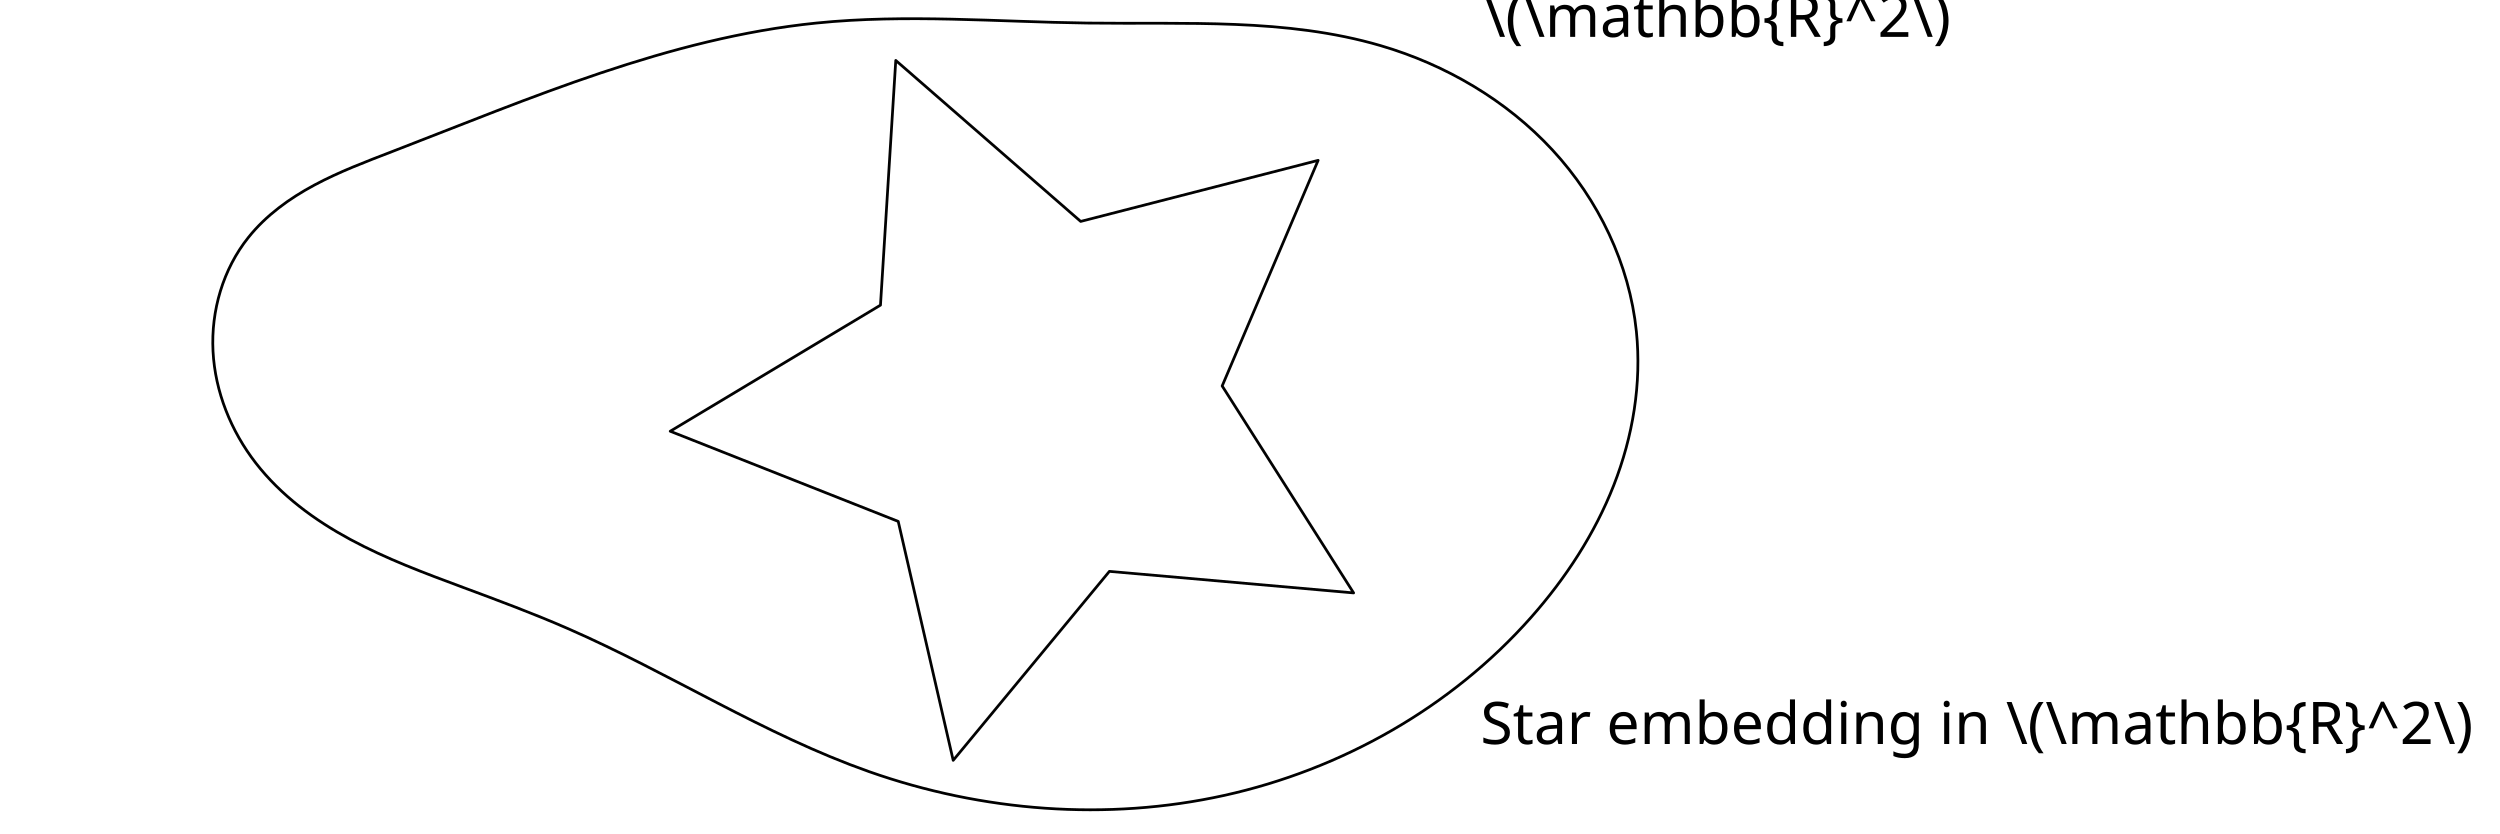
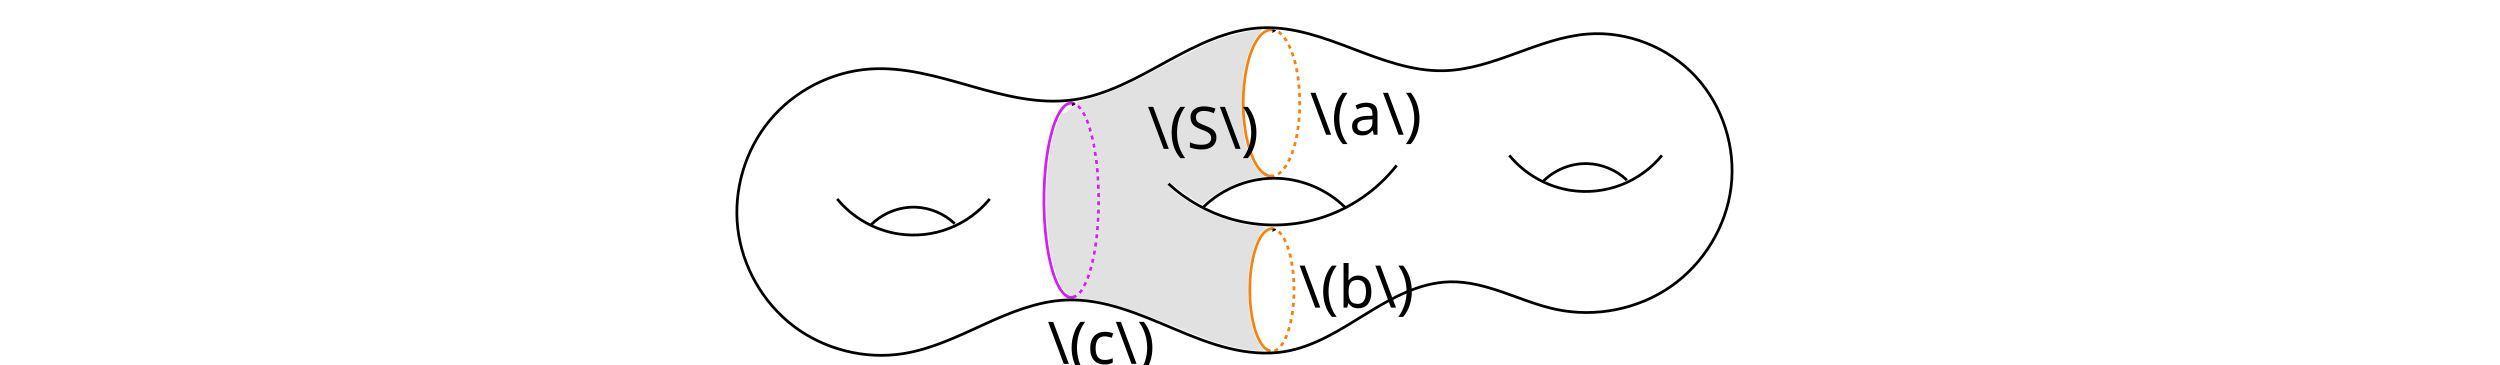
- <svg xmlns="http://www.w3.org/2000/svg" width="240mm" height="80mm" viewBox="0 0 240 80" version="1.1" id="svg8">
+ <svg xmlns="http://www.w3.org/2000/svg" width="240mm" height="35mm" viewBox="0 0 240 35" version="1.1" id="svg8">
  <defs id="defs2">
-     </defs>
+     <marker id="marker-arrow-1.0" orient="auto-start-reverse" refY="0" refX="0" markerHeight="3" markerWidth="2">
+       <g transform="scale(1.393333)" id="g1270">
+         <path d="M -1.554,2.072 C -1.425,1.295 0,0.13 0.389,0 0,-0.13 -1.425,-1.295 -1.554,-2.072" style="fill:none;stroke:#000000;stroke-linecap:round;stroke-linejoin:round;stroke-miterlimit:10;stroke-dasharray:none;stroke-opacity:1" id="path1268" />
+ 
+ 
+ 
+ 0" /&gt;
+    </g>
+     </marker>
+     <marker id="marker920" orient="auto-start-reverse" refY="0" refX="0" markerHeight="3" markerWidth="2">
+       <g transform="scale(1.393333)" id="g918">
+         <path d="M -1.554,2.072 C -1.425,1.295 0,0.13 0.389,0 0,-0.13 -1.425,-1.295 -1.554,-2.072" style="fill:none;stroke:#000000;stroke-linecap:round;stroke-linejoin:round;stroke-miterlimit:10;stroke-dasharray:none;stroke-opacity:1" id="path916" />
+ 
+ 
+ 
+ 0" /&gt;
+    </g>
+     </marker>
+     <marker id="marker926" orient="auto-start-reverse" refY="0" refX="0" markerHeight="3" markerWidth="2">
+       <g transform="scale(1.393333)" id="g924">
+         <path d="M -1.554,2.072 C -1.425,1.295 0,0.13 0.389,0 0,-0.13 -1.425,-1.295 -1.554,-2.072" style="fill:none;stroke:#000000;stroke-linecap:round;stroke-linejoin:round;stroke-miterlimit:10;stroke-dasharray:none;stroke-opacity:1" id="path922" />
+ 
+ 
+ 
+ 0" /&gt;
+    </g>
+     </marker>
+   </defs>
  <g id="layer1" transform="translate(0,-177)">
-     <path style="fill:none;stroke:#000000;stroke-width:0.265px;stroke-linecap:butt;stroke-linejoin:miter;stroke-opacity:1" d="m 23.843,199.796 c -2.431,3.045 -3.594,7.028 -3.394,10.919 0.2,3.891 1.726,7.671 4.116,10.748 2.401,3.09 5.623,5.466 9.067,7.324 3.444,1.859 7.126,3.23 10.794,4.593 3.395,1.261 6.793,2.522 10.111,3.972 9.775,4.272 18.828,10.175 28.889,13.722 10.884,3.838 22.832,4.774 34.101,2.285 11.269,-2.489 21.807,-8.448 29.455,-17.091 3.325,-3.757 6.114,-8.022 7.943,-12.693 1.829,-4.672 2.679,-9.76 2.168,-14.751 -0.663,-6.478 -3.637,-12.646 -8.059,-17.426 -4.423,-4.78 -10.247,-8.187 -16.496,-10.018 -9.069,-2.658 -18.717,-2.04 -28.167,-2.167 -8.672,-0.116 -17.371,-0.879 -26,0 -14.156,1.442 -27.443,7.212 -40.718,12.335 -2.533,0.977 -5.082,1.937 -7.475,3.219 -2.393,1.282 -4.641,2.908 -6.334,5.029 z" id="path882" />
-     <text xml:space="preserve" style="font-size:5.644px;line-height:1.25;font-family:sans-serif;letter-spacing:0px;word-spacing:0px;stroke-width:0.265" x="142.435" y="180.537" id="text1513">
-       <tspan id="tspan1511" style="stroke-width:0.265" x="142.435" y="180.537">\(\mathbb{R}^2\)</tspan>
+     <path style="font-variation-settings:normal;opacity:0.99;fill:none;fill-opacity:1;fill-rule:evenodd;stroke:#d31cf7;stroke-width:0.265;stroke-linecap:butt;stroke-linejoin:round;stroke-miterlimit:4;stroke-dasharray:0.397, 0.397;stroke-dashoffset:0;stroke-opacity:1;marker-start:none;marker-end:none;stop-color:#000000;stop-opacity:1" id="path2585-8-9" d="m 102.761,186.893 a 2.628,9.331 0 0 1 2.44,5.193 2.628,9.331 0 0 1 -0.32,10.034 2.628,9.331 0 0 1 -2.705,3.122" />
+     <path style="font-variation-settings:normal;opacity:0.99;vector-effect:none;fill:none;fill-opacity:1;fill-rule:evenodd;stroke:#d31cf7;stroke-width:0.265;stroke-linecap:butt;stroke-linejoin:round;stroke-miterlimit:4;stroke-dasharray:none;stroke-dashoffset:0;stroke-opacity:1;-inkscape-stroke:none;marker-start:none;marker-end:url(#marker-arrow-1.0);stop-color:#000000;stop-opacity:1" id="path2773-3-2" d="m 103.213,205.457 a 2.628,9.331 0 0 1 -2.53,-3.931 2.628,9.331 0 0 1 -0.143,-9.792 2.628,9.331 0 0 1 2.402,-4.839" />
+     <path style="font-variation-settings:normal;opacity:0.99;fill:none;fill-opacity:1;fill-rule:evenodd;stroke:#f6820c;stroke-width:0.265;stroke-linecap:butt;stroke-linejoin:round;stroke-miterlimit:4;stroke-dasharray:0.397, 0.397;stroke-dashoffset:0;stroke-opacity:1;marker-start:none;marker-end:none;stop-color:#000000;stop-opacity:1" id="path2585-8-0" d="m 121.976,179.855 a 2.715,7.03 0 0 1 2.52,3.913 2.715,7.03 0 0 1 -0.331,7.56 2.715,7.03 0 0 1 -2.794,2.352" />
+     <path style="font-variation-settings:normal;opacity:0.99;vector-effect:none;fill:none;fill-opacity:1;fill-rule:evenodd;stroke:#f6820c;stroke-width:0.265;stroke-linecap:butt;stroke-linejoin:round;stroke-miterlimit:4;stroke-dasharray:none;stroke-dashoffset:0;stroke-opacity:1;-inkscape-stroke:none;marker-start:none;marker-end:url(#marker-arrow-1.0);stop-color:#000000;stop-opacity:1" id="path2773-3-3" d="m 122.252,193.895 a 2.715,7.03 0 0 1 -2.493,-3.291 2.715,7.03 0 0 1 -0.046,-7.246 2.715,7.03 0 0 1 2.45,-3.502" />
+     <path style="font-variation-settings:normal;opacity:0.99;fill:none;fill-opacity:1;fill-rule:evenodd;stroke:#f6820c;stroke-width:0.265;stroke-linecap:butt;stroke-linejoin:round;stroke-miterlimit:4;stroke-dasharray:0.397, 0.397;stroke-dashoffset:0;stroke-opacity:1;marker-start:none;marker-end:none;stop-color:#000000;stop-opacity:1" id="path2585-8-8" d="m 122.035,198.956 a 2.123,5.882 0 0 1 1.971,3.274 2.123,5.882 0 0 1 -0.259,6.326 2.123,5.882 0 0 1 -2.185,1.968" />
+     <path style="font-variation-settings:normal;opacity:0.99;vector-effect:none;fill:none;fill-opacity:1;fill-rule:evenodd;stroke:#f6820c;stroke-width:0.265;stroke-linecap:butt;stroke-linejoin:round;stroke-miterlimit:4;stroke-dasharray:none;stroke-dashoffset:0;stroke-opacity:1;-inkscape-stroke:none;marker-start:none;marker-end:url(#marker-arrow-1.0);stop-color:#000000;stop-opacity:1" id="path2773-3-36" d="m 121.985,210.709 a 2.123,5.882 0 0 1 -2.004,-6.145 2.123,5.882 0 0 1 2.199,-5.607" />
+     <path style="fill:none;fill-opacity:1;stroke:#000000;stroke-width:0.265;stroke-linecap:butt;stroke-linejoin:miter;stroke-dasharray:none;stroke-opacity:1;marker-start:none;marker-end:none" d="m 102.942,186.594 c -3.264,0.436 -6.55,-0.422 -9.717,-1.324 -3.167,-0.902 -6.402,-1.866 -9.688,-1.646 -3.7,0.247 -7.267,2.072 -9.635,4.926 -2.368,2.853 -3.505,6.694 -3.075,10.377 0.43,3.683 2.42,7.157 5.377,9.395 2.957,2.237 6.84,3.208 10.502,2.628 2.725,-0.431 5.248,-1.661 7.759,-2.804 2.511,-1.143 5.126,-2.23 7.883,-2.344 3.634,-0.151 7.093,1.392 10.446,2.802 1.676,0.705 3.37,1.387 5.135,1.823 1.765,0.436 3.614,0.622 5.408,0.325 2.855,-0.473 5.358,-2.113 7.822,-3.631 2.464,-1.518 5.118,-2.992 8.011,-3.065 1.769,-0.045 3.507,0.442 5.178,1.022 1.671,0.58 3.317,1.26 5.048,1.625 3.758,0.793 7.835,-0.003 10.991,-2.192 3.156,-2.19 5.335,-5.751 5.799,-9.564 0.464,-3.813 -0.809,-7.813 -3.429,-10.622 -2.619,-2.809 -6.544,-4.362 -10.373,-4.056 -2.371,0.189 -4.631,1.042 -6.867,1.856 -2.235,0.814 -4.528,1.605 -6.906,1.664 -3.009,0.074 -5.908,-1.027 -8.72,-2.099 -2.812,-1.072 -5.725,-2.149 -8.733,-2.023 -3.272,0.136 -6.301,1.679 -9.173,3.253 -2.871,1.574 -5.798,3.244 -9.044,3.678 z" id="path9966" />
+     <path style="fill:none;fill-opacity:1;stroke:#000000;stroke-width:0.265;stroke-linecap:butt;stroke-linejoin:miter;stroke-dasharray:none;stroke-opacity:1;marker-start:none;marker-end:none" d="m 80.369,196.098 c 1.476,1.801 3.637,3.025 5.94,3.366 1.61,0.238 3.281,0.052 4.8,-0.535 1.518,-0.587 2.881,-1.573 3.912,-2.832" id="path11467" />
+     <path style="fill:none;fill-opacity:1;stroke:#000000;stroke-width:0.265;stroke-linecap:butt;stroke-linejoin:miter;stroke-dasharray:none;stroke-opacity:1;marker-start:none;marker-end:none" d="m 83.537,198.672 c 1.113,-1.172 2.741,-1.838 4.356,-1.782 1.39,0.048 2.756,0.623 3.762,1.584" id="path11471" />
+     <path style="fill:none;fill-opacity:1;stroke:#000000;stroke-width:0.265;stroke-linecap:butt;stroke-linejoin:miter;stroke-dasharray:none;stroke-opacity:1;marker-start:none;marker-end:none" d="m 144.895,191.916 c 1.476,1.801 3.637,3.025 5.94,3.366 1.61,0.238 3.281,0.052 4.8,-0.535 1.518,-0.587 2.881,-1.573 3.912,-2.832" id="path11467-5" />
+     <path style="fill:none;fill-opacity:1;stroke:#000000;stroke-width:0.265;stroke-linecap:butt;stroke-linejoin:miter;stroke-dasharray:none;stroke-opacity:1;marker-start:none;marker-end:none" d="m 148.063,194.49 c 1.113,-1.172 2.741,-1.838 4.356,-1.782 1.39,0.048 2.756,0.623 3.762,1.584" id="path11471-8" />
+     <path style="fill:none;fill-opacity:1;stroke:#000000;stroke-width:0.265;stroke-linecap:butt;stroke-linejoin:miter;stroke-dasharray:none;stroke-opacity:1;marker-start:none;marker-end:none" d="m 112.172,194.636 c 1.686,1.558 3.737,2.72 5.94,3.366 2.847,0.834 5.944,0.795 8.768,-0.111 2.825,-0.906 5.366,-2.676 7.196,-5.011" id="path11467-9" />
+     <path style="fill:none;fill-opacity:1;stroke:#000000;stroke-width:0.265;stroke-linecap:butt;stroke-linejoin:miter;stroke-dasharray:none;stroke-opacity:1;marker-start:none;marker-end:none" d="m 115.497,196.909 c 1.912,-1.886 4.634,-2.922 7.316,-2.784 2.346,0.12 4.637,1.127 6.312,2.774" id="path11471-6" />
+     <text xml:space="preserve" style="font-size:5.644px;line-height:1.25;font-family:sans-serif;letter-spacing:0px;word-spacing:0px;stroke-width:0.265" x="100.557" y="211.928" id="text12621">
+       <tspan id="tspan12619" style="stroke-width:0.265" x="100.557" y="211.928">\(c\)</tspan>
    </text>
-     <path style="opacity:0.99;fill:none;stroke:#000000;stroke-width:1.002;stroke-linejoin:round;stroke-opacity:1" id="path2525" d="m 534.49,252.496 -88.612,-7.818 -56.676,68.564 -19.947,-86.691 -82.723,-32.715 76.285,-45.76 5.551,-88.783 67.093,58.41 86.153,-22.156 -34.819,81.859 z" transform="matrix(0.2645833,0,0,0.2645833,-11.4696,167.1138)" />
-     <text xml:space="preserve" style="font-size:5.644px;line-height:1.25;font-family:sans-serif;letter-spacing:0px;word-spacing:0px;stroke-width:0.265" x="142.122" y="248.424" id="text3411">
-       <tspan id="tspan3409" style="stroke-width:0.265" x="142.122" y="248.424">Star embedding in \(\mathbb{R}^2\)</tspan>
+     <text xml:space="preserve" style="font-size:5.644px;line-height:1.25;font-family:sans-serif;letter-spacing:0px;word-spacing:0px;stroke-width:0.265" x="124.705" y="206.533" id="text12621-4">
+       <tspan id="tspan12619-0" style="stroke-width:0.265" x="124.705" y="206.533">\(b\)</tspan>
    </text>
+     <text xml:space="preserve" style="font-size:5.644px;line-height:1.25;font-family:sans-serif;letter-spacing:0px;word-spacing:0px;stroke-width:0.265" x="125.742" y="189.934" id="text12621-3">
+       <tspan id="tspan12619-8" style="stroke-width:0.265" x="125.742" y="189.934">\(a\)</tspan>
+     </text>
+     <text xml:space="preserve" style="font-size:5.644px;line-height:1.25;font-family:sans-serif;letter-spacing:0px;word-spacing:0px;stroke-width:0.265" x="110.157" y="191.291" id="text3495-9">
+       <tspan id="tspan3493-4" style="stroke-width:0.265" x="110.157" y="191.291">\(S\)</tspan>
+     </text>
+     <path style="opacity:0.99;fill:#000000;fill-opacity:0.12;stroke:none;stroke-width:0.142;stroke-linejoin:round;stroke-dasharray:none;stroke-opacity:1;marker-start:none;marker-end:none" d="m 118.653,210.368 c -1.621,-0.341 -3.017,-0.831 -6.743,-2.368 -3.379,-1.394 -5.881,-2.161 -7.441,-2.281 -0.684,-0.053 -1.087,-0.144 -1.069,-0.242 0.016,-0.089 -0.142,-0.146 -0.361,-0.131 -2.119,0.144 -3.372,-8.617 -2.089,-14.609 0.344,-1.608 0.925,-3.028 1.196,-2.924 0.101,0.039 0.348,-0.094 0.549,-0.295 0.201,-0.201 0.432,-0.365 0.514,-0.365 0.082,0 0.149,-0.089 0.149,-0.198 0,-0.129 0.349,-0.277 0.999,-0.424 1.535,-0.347 3.689,-1.249 6.196,-2.596 3.563,-1.914 5.173,-2.698 6.507,-3.169 1.281,-0.452 3.108,-0.88 3.758,-0.88 h 0.375 l -0.376,0.446 c -0.572,0.68 -0.906,1.424 -1.253,2.794 -0.268,1.06 -0.315,1.633 -0.315,3.812 7.9e-4,2.215 0.045,2.727 0.323,3.756 0.382,1.414 0.76,2.21 1.336,2.816 l 0.423,0.445 -0.686,0.103 c -1.501,0.225 -3.366,1.08 -4.688,2.148 l -0.579,0.468 -0.703,-0.435 c -0.387,-0.239 -1.099,-0.748 -1.583,-1.131 -0.611,-0.484 -0.912,-0.644 -0.986,-0.525 -0.142,0.23 1.003,1.211 2.401,2.057 1.77,1.071 4.747,2.048 6.262,2.055 0.576,0.003 0.961,0.2 0.635,0.325 -0.357,0.137 -0.932,1.271 -1.224,2.412 -0.743,2.905 -0.38,7.016 0.769,8.709 l 0.353,0.52 -0.672,-0.01 c -0.37,-0.006 -1.259,-0.133 -1.977,-0.284 z m -14.675,-5.329 c 0.1,-0.262 -0.167,-0.443 -0.363,-0.247 -0.152,0.152 -0.043,0.456 0.164,0.456 0.065,0 0.155,-0.094 0.199,-0.209 z m 0.351,-0.753 c -0.058,-0.3 -0.311,-0.281 -0.375,0.028 -0.027,0.129 0.052,0.221 0.189,0.221 0.147,0 0.217,-0.093 0.187,-0.249 z m 0.312,-0.76 c 0,-0.347 -0.333,-0.298 -0.402,0.059 -0.027,0.141 0.045,0.238 0.178,0.238 0.132,0 0.224,-0.122 0.224,-0.297 z m 0.26,-0.748 c 0.027,-0.141 -0.045,-0.238 -0.178,-0.238 -0.132,0 -0.224,0.122 -0.224,0.297 0,0.347 0.333,0.298 0.402,-0.059 z m 0.168,-0.728 c 0,-0.113 -0.064,-0.245 -0.142,-0.293 -0.078,-0.048 -0.142,-0.058 -0.142,-0.02 0,0.037 -0.039,0.169 -0.086,0.293 -0.057,0.148 -0.008,0.225 0.142,0.225 0.126,0 0.229,-0.092 0.229,-0.205 z m 0.142,-0.792 c 0,-0.157 -0.064,-0.285 -0.142,-0.285 -0.078,0 -0.142,0.027 -0.142,0.06 0,0.033 -0.039,0.161 -0.086,0.285 -0.057,0.148 -0.008,0.225 0.142,0.225 0.134,0 0.229,-0.118 0.229,-0.285 z m 0.115,-0.819 c -0.058,-0.3 -0.311,-0.281 -0.375,0.028 -0.027,0.129 0.052,0.221 0.189,0.221 0.147,0 0.217,-0.093 0.187,-0.249 z m 0.17,-0.748 c 0,-0.158 -0.095,-0.285 -0.214,-0.285 -0.119,0 -0.214,0.127 -0.214,0.285 0,0.158 0.095,0.285 0.214,0.285 0.119,0 0.214,-0.127 0.214,-0.285 z m 0.047,-0.772 c 0.043,-0.111 -0.015,-0.237 -0.127,-0.28 -0.135,-0.052 -0.205,0.017 -0.205,0.202 0,0.324 0.218,0.376 0.332,0.079 z m 0.096,-0.795 c 0,-0.158 -0.095,-0.285 -0.214,-0.285 -0.119,0 -0.214,0.127 -0.214,0.285 0,0.158 0.095,0.285 0.214,0.285 0.119,0 0.214,-0.127 0.214,-0.285 z m 0,-0.855 c 0,-0.158 -0.095,-0.285 -0.214,-0.285 -0.119,0 -0.214,0.127 -0.214,0.285 0,0.158 0.095,0.285 0.214,0.285 0.119,0 0.214,-0.127 0.214,-0.285 z m 0,-0.712 c 0,-0.158 -0.095,-0.285 -0.214,-0.285 -0.217,0 -0.292,0.301 -0.119,0.475 0.181,0.181 0.332,0.094 0.332,-0.19 z m 0,-0.855 c 0,-0.158 -0.095,-0.285 -0.214,-0.285 -0.119,0 -0.214,0.127 -0.214,0.285 0,0.158 0.095,0.285 0.214,0.285 0.119,0 0.214,-0.127 0.214,-0.285 z m 0,-0.784 c 0,-0.118 -0.096,-0.214 -0.214,-0.214 -0.118,0 -0.214,0.096 -0.214,0.214 0,0.118 0.096,0.214 0.214,0.214 0.118,0 0.214,-0.096 0.214,-0.214 z m 0,-0.784 c 0,-0.158 -0.095,-0.285 -0.214,-0.285 -0.119,0 -0.214,0.127 -0.214,0.285 0,0.158 0.095,0.285 0.214,0.285 0.119,0 0.214,-0.127 0.214,-0.285 z m -0.142,-0.85 c 0,-0.185 -0.07,-0.254 -0.205,-0.202 -0.113,0.043 -0.17,0.169 -0.127,0.28 0.114,0.297 0.332,0.246 0.332,-0.079 z m 0,-0.717 c 0,-0.158 -0.095,-0.285 -0.214,-0.285 -0.119,0 -0.214,0.127 -0.214,0.285 0,0.158 0.095,0.285 0.214,0.285 0.119,0 0.214,-0.127 0.214,-0.285 z m -0.142,-0.867 c 0,-0.347 -0.333,-0.298 -0.402,0.059 -0.027,0.141 0.045,0.238 0.178,0.238 0.132,0 0.224,-0.122 0.224,-0.297 z m -0.142,-0.701 c 0,-0.158 -0.095,-0.285 -0.214,-0.285 -0.119,0 -0.214,0.127 -0.214,0.285 0,0.158 0.095,0.285 0.214,0.285 0.119,0 0.214,-0.127 0.214,-0.285 z m -0.17,-0.819 c -0.058,-0.3 -0.311,-0.281 -0.375,0.028 -0.027,0.129 0.052,0.221 0.189,0.221 0.147,0 0.217,-0.093 0.187,-0.249 z m -0.118,-0.57 c -10e-4,-0.059 -0.058,-0.195 -0.127,-0.303 -0.158,-0.25 -0.456,-0.078 -0.348,0.201 0.082,0.212 0.479,0.298 0.475,0.102 z m -0.354,-0.9 c 0,-0.11 -0.107,-0.221 -0.238,-0.246 -0.179,-0.035 -0.219,0.028 -0.16,0.253 0.085,0.324 0.398,0.319 0.398,-0.007 z m -0.246,-0.676 c 0.031,-0.093 -0.048,-0.209 -0.175,-0.258 -0.297,-0.114 -0.393,-0.015 -0.276,0.288 0.1,0.26 0.361,0.243 0.452,-0.03 z m -0.476,-0.581 c 0.043,-0.07 -0.012,-0.201 -0.121,-0.292 -0.222,-0.184 -0.45,0.028 -0.296,0.276 0.109,0.176 0.314,0.184 0.417,0.016 z" id="path2607" />
  </g>
</svg>
